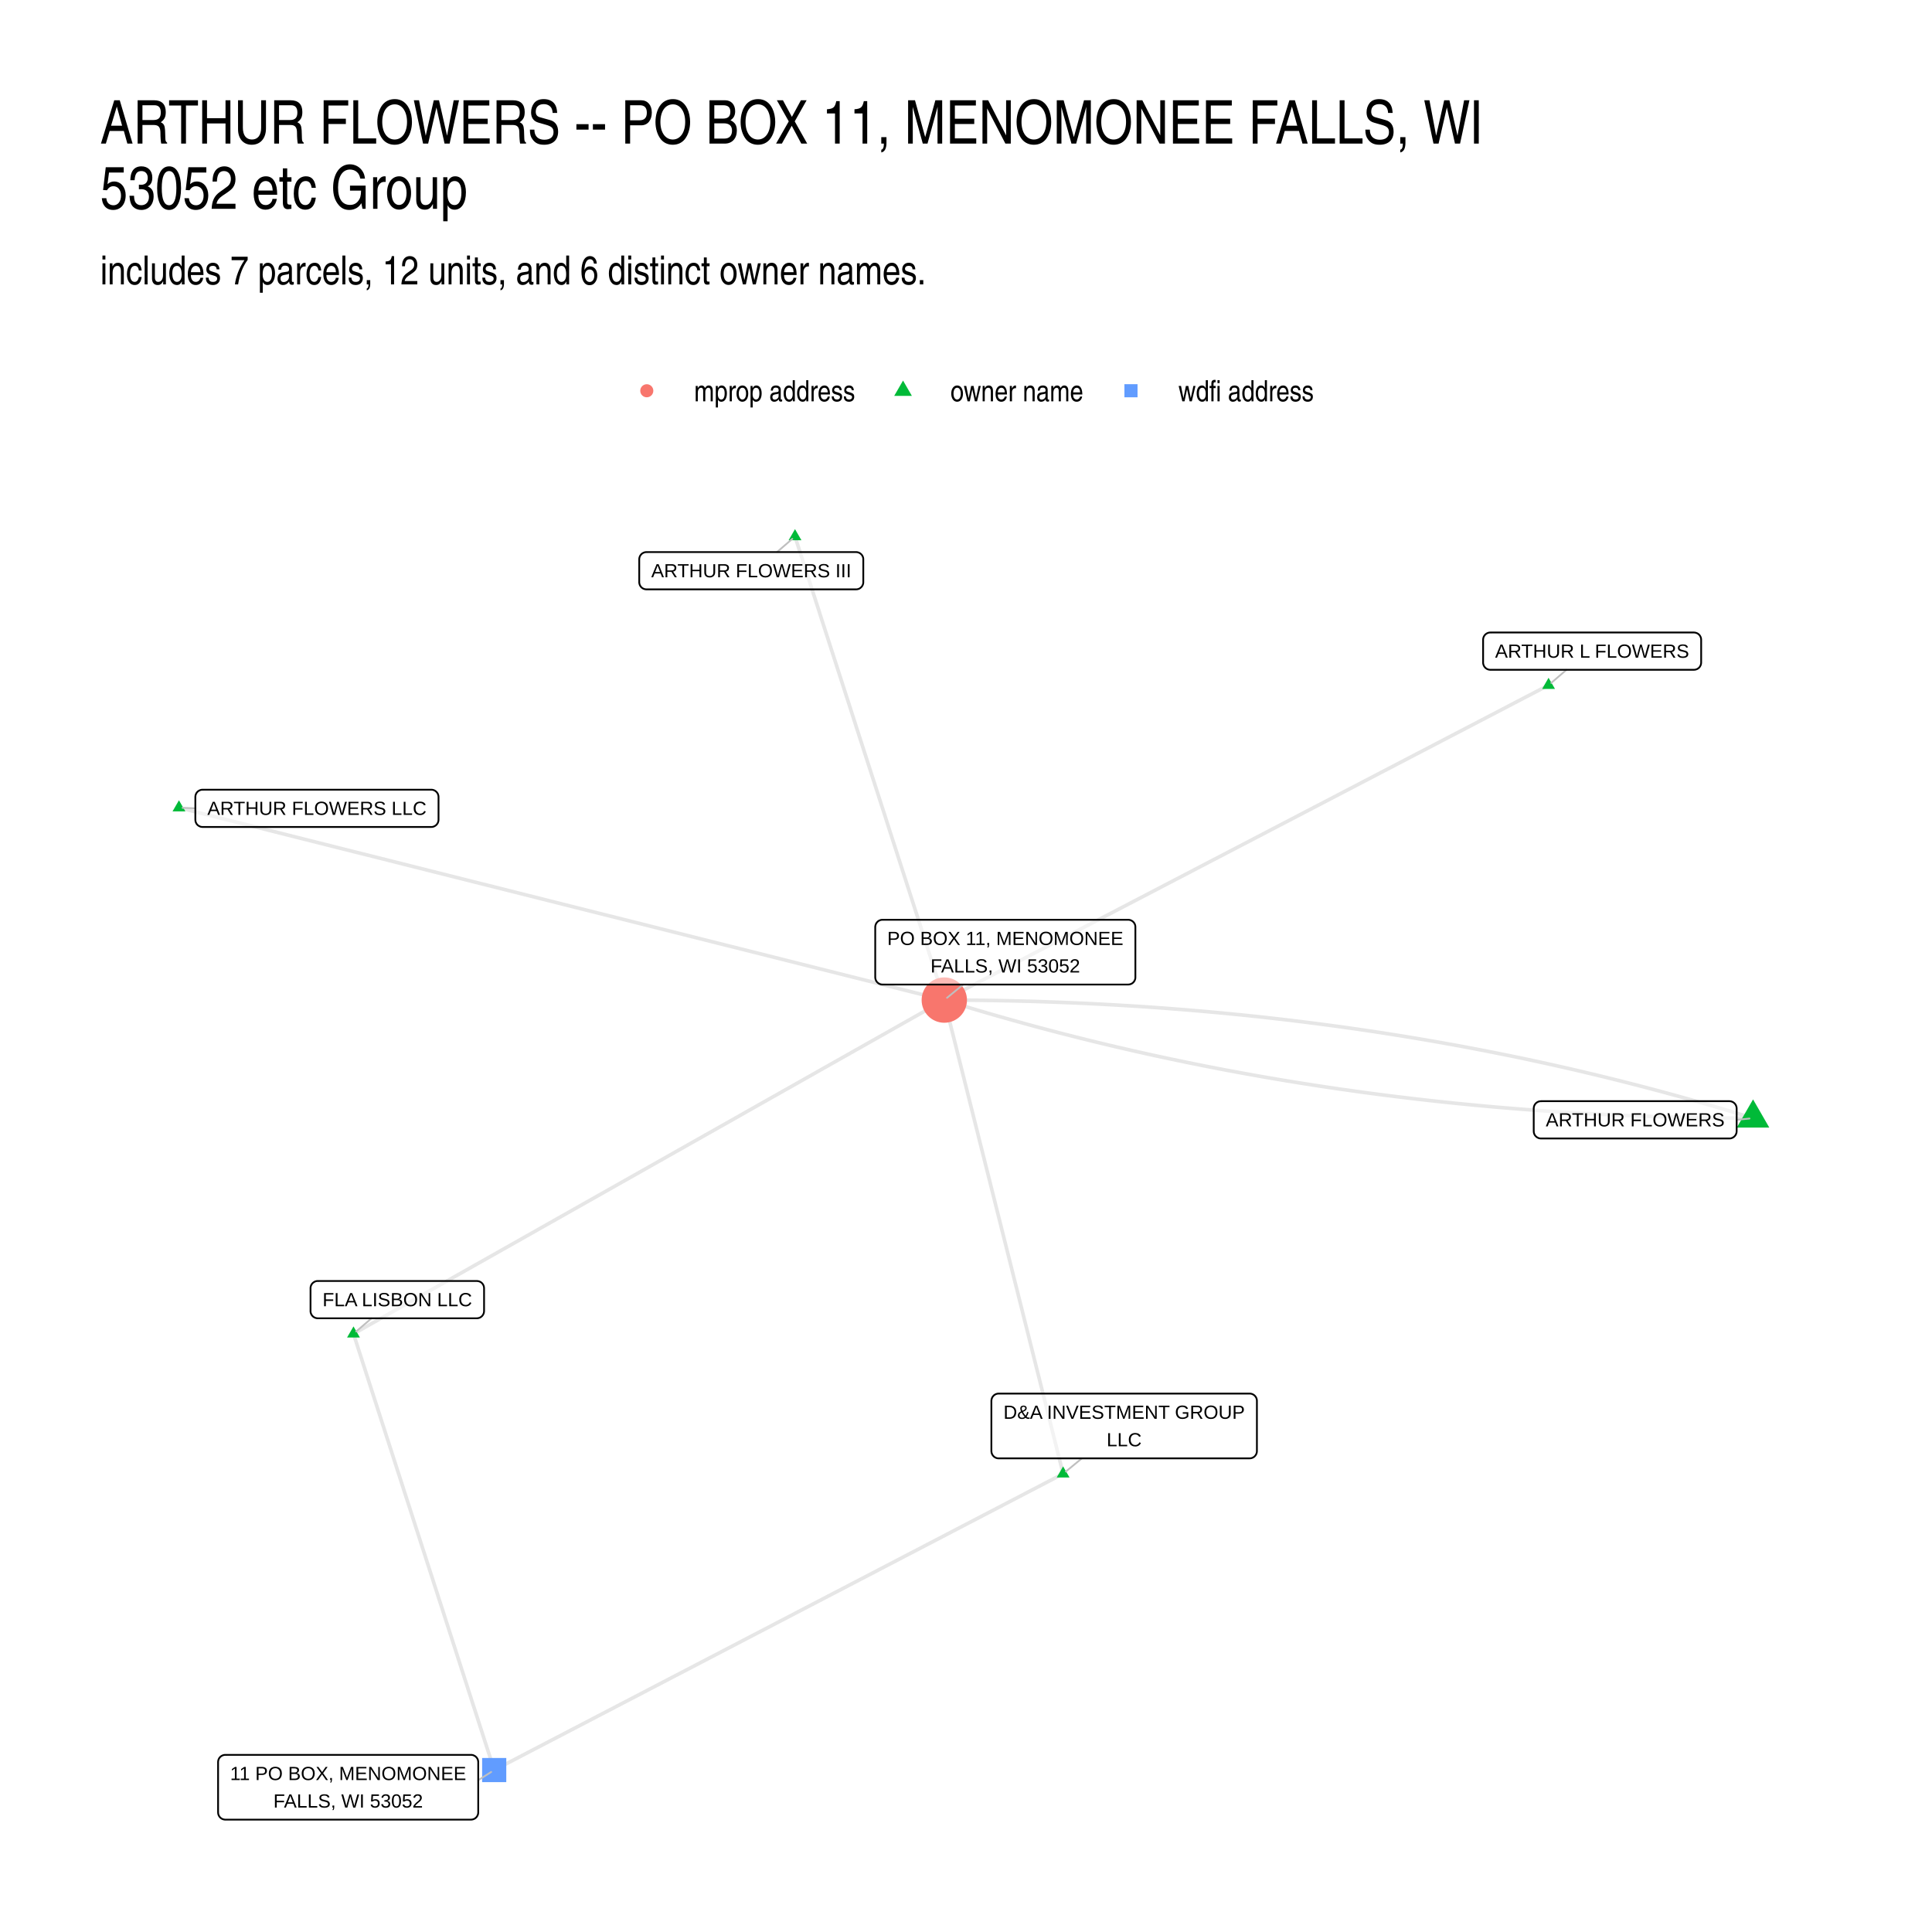
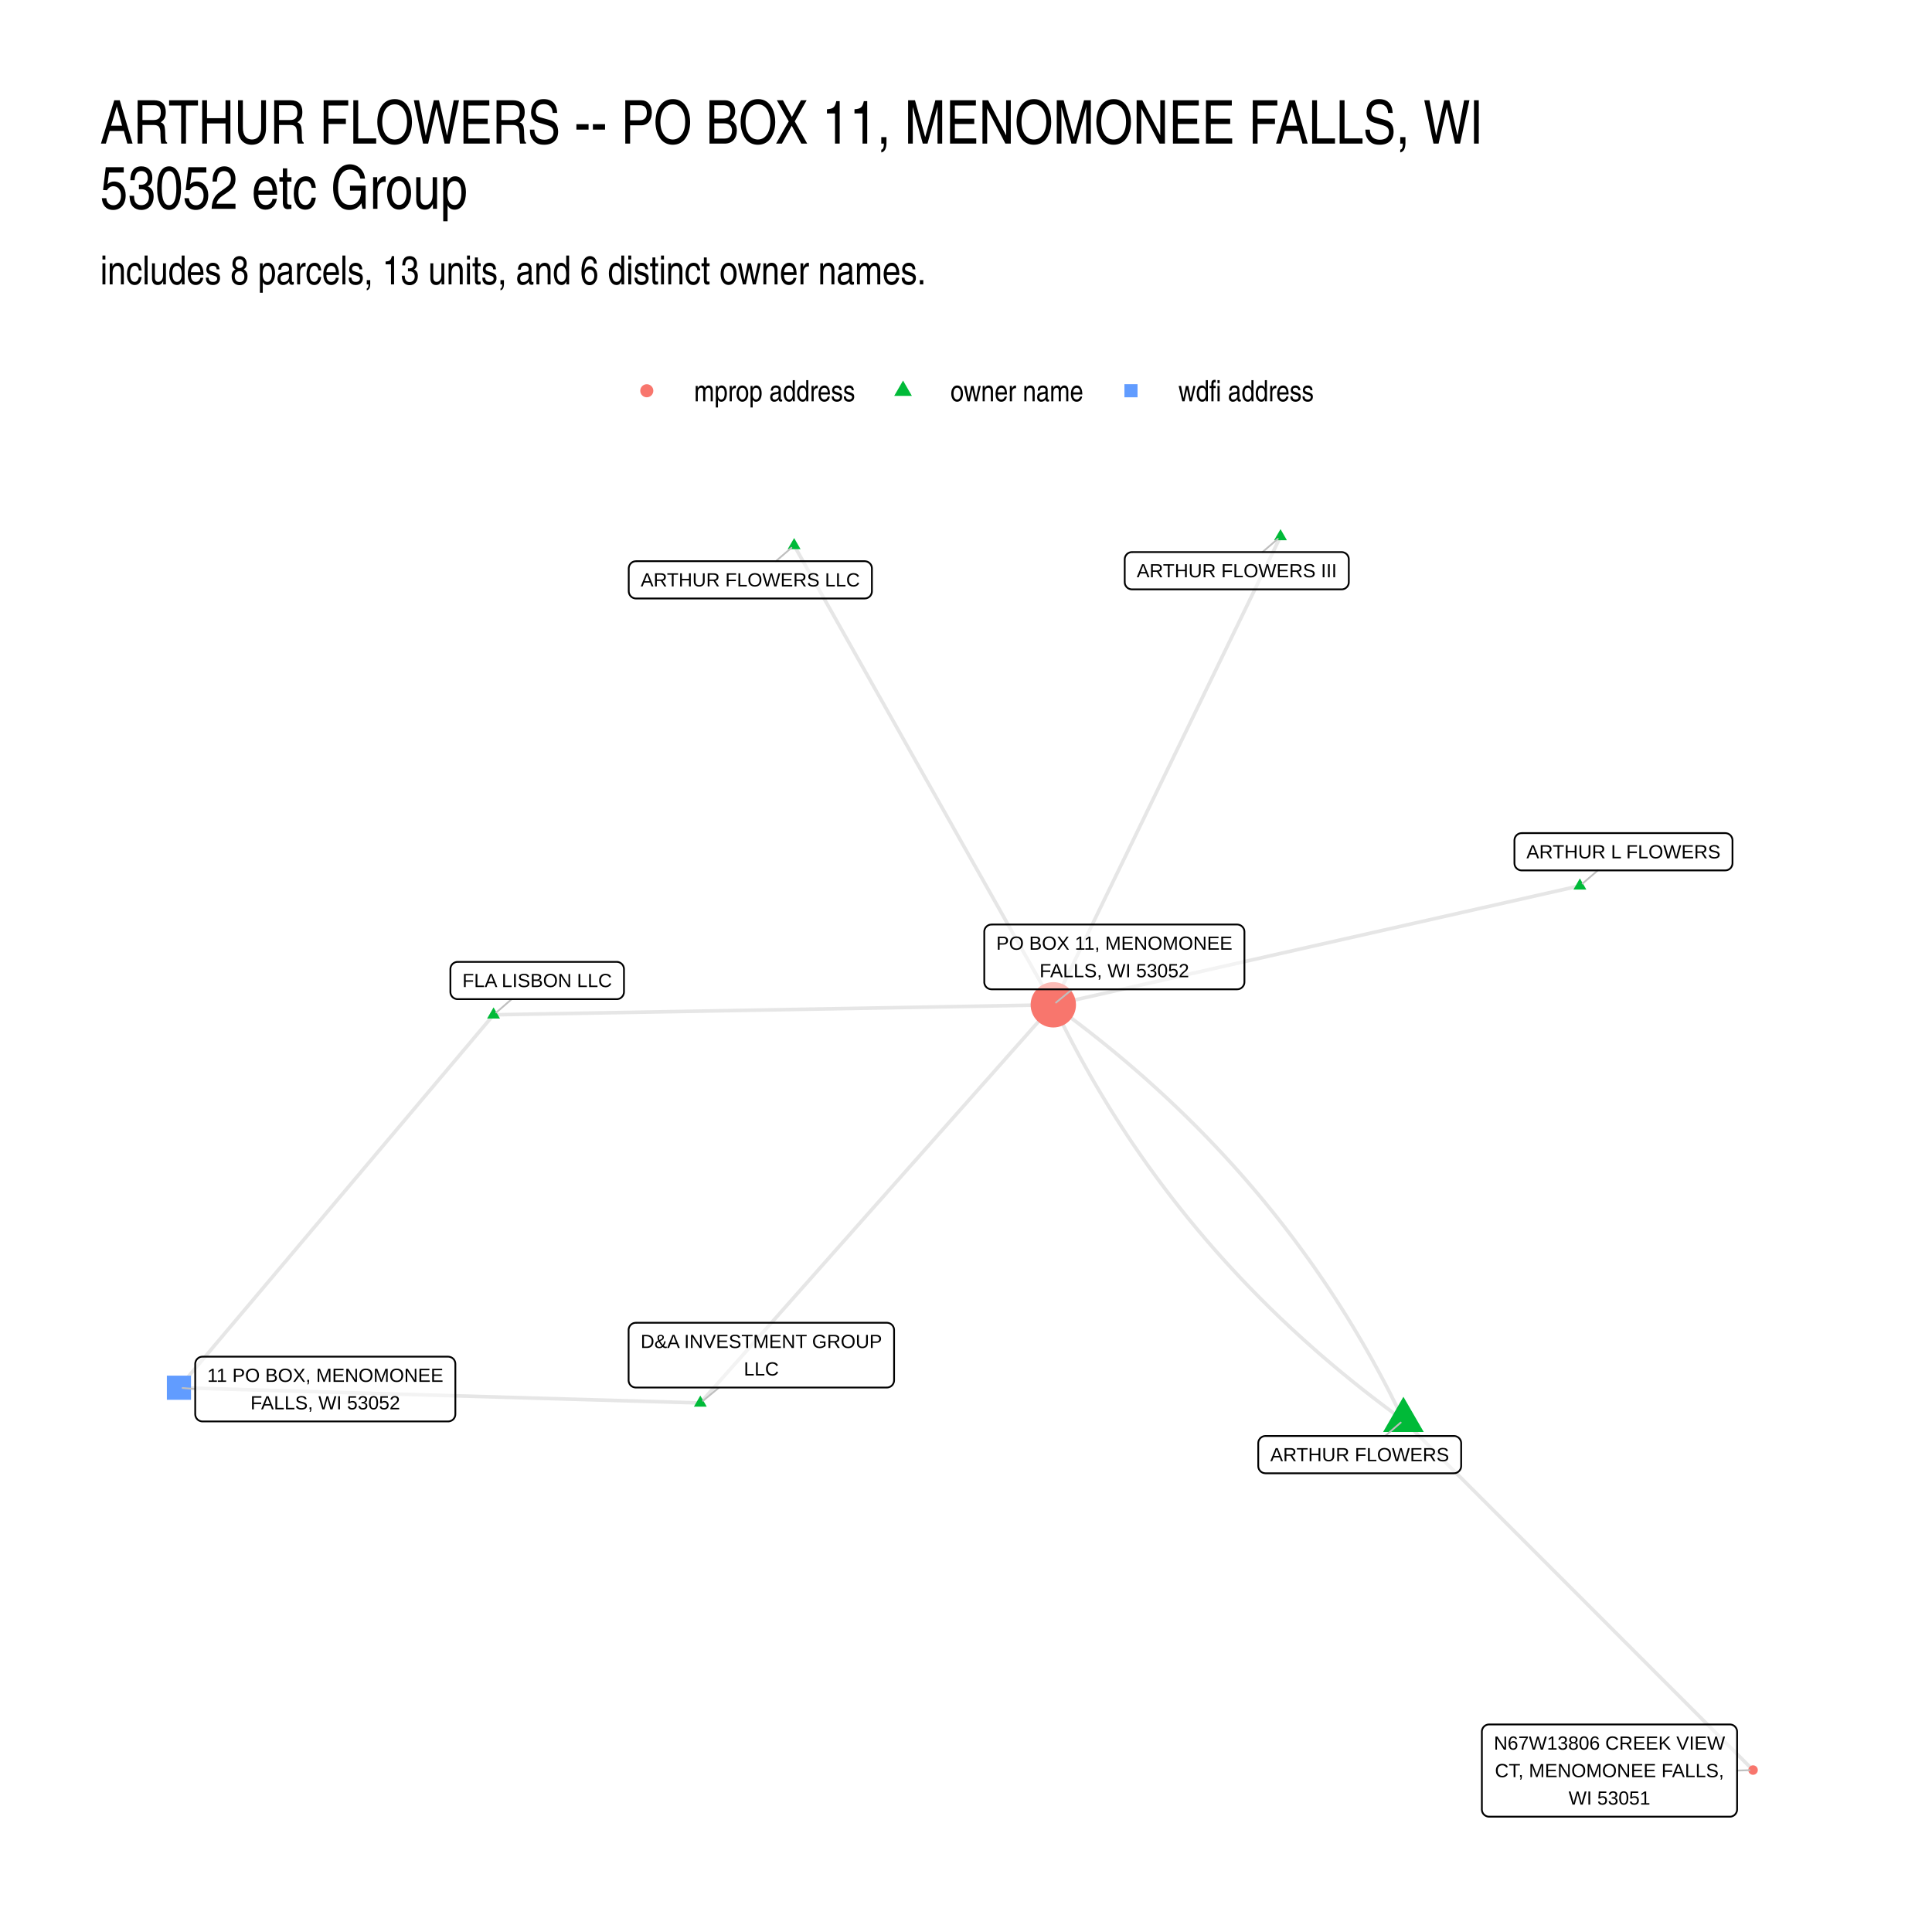
<svg xmlns="http://www.w3.org/2000/svg" width="768" height="768" viewBox="0 0 576 576">
  <g class="svglite">
    <defs>
      <style>.svglite line,.svglite polyline,.svglite polygon,.svglite path,.svglite circle{fill:none;stroke:#000000;stroke-linecap:round;stroke-linejoin:round;stroke-miterlimit:10.00}.svglite text{white-space:pre}.svglite g.glyphgroup path{fill:inherit;stroke:none}</style>
    </defs>
    <rect width="100%" height="100%" style="stroke-linecap:round;stroke-linejoin:round;stroke-miterlimit:10.00;stroke:none;fill:#FFFFFF" />
    <defs>
      <clipPath id="cpMC4wMHw1NzYuMDB8MC4wMHw1NzYuMDA=">
        <path d="M0 0h576v576H0z" />
      </clipPath>
    </defs>
    <g clip-path="url(#cpMC4wMHw1NzYuMDB8MC4wMHw1NzYuMDA=)">
      <path d="M0 0h576v576H0z" style="stroke-width:1.07;stroke:none;fill:#FFFFFF" />
    </g>
    <defs>
      <clipPath id="cpMjkuODl8NTQ2LjExfDE0MS41OHw1NDYuMTE=">
        <path d="M29.89 141.58h516.22v404.53H29.89z" />
      </clipPath>
    </defs>
    <g clip-path="url(#cpMjkuODl8NTQ2LjExfDE0MS41OHw1NDYuMTE=)">
-       <path d="m522.65 333.37-2.29-.7-2.28-.7-2.29-.69-2.3-.69-2.29-.68-2.3-.67-2.31-.66-2.3-.66-2.31-.64-2.31-.65-2.32-.63-2.32-.63-2.32-.62-2.32-.61-2.33-.61-2.33-.59-2.33-.6-2.34-.58-2.34-.58-2.34-.57-2.35-.56-2.35-.56-2.35-.55-2.35-.54-2.36-.53-2.36-.53-2.37-.52-2.36-.51-2.37-.51-2.38-.5-2.38-.49-2.38-.48-2.38-.48-2.38-.47-2.39-.46-2.4-.46-2.39-.45-2.4-.44-2.4-.43-2.41-.43-2.4-.42-2.41-.41-2.42-.41-2.42-.4-2.42-.39-2.42-.38-2.42-.38-2.43-.37-2.44-.36-2.43-.36-2.44-.35-2.44-.34-2.45-.33-2.45-.33-2.45-.32-2.45-.31-2.46-.31-2.46-.3-2.46-.29-2.47-.28-2.47-.28-2.47-.27-2.48-.26-2.47-.26-2.49-.24-2.48-.25-2.49-.23-2.49-.23-2.5-.22-2.49-.21-2.5-.21-2.51-.19-2.5-.2-2.51-.18-2.52-.18-2.51-.17-2.52-.16-2.52-.15-2.53-.15-2.53-.14-2.53-.14-2.53-.13-2.54-.12-2.54-.11-2.54-.1-2.55-.1-2.55-.09-2.55-.09-2.56-.08-2.56-.06-2.56-.07-2.57-.05-2.57-.05-2.57-.04-2.57-.04-2.58-.02-2.58-.02-2.59-.02h-2.58m180.15-93.88-1.82.95-1.82.95-1.82.95-1.82.94-1.82.95-1.82.95-1.82.95-1.82.95-1.81.95-1.82.94-1.82.95-1.82.95-1.82.95-1.82.95-1.82.94-1.82.95-1.82.95-1.82.95-1.82.95-1.82.95-1.82.94-1.82.95-1.82.95-1.82.95-1.82.95-1.82.95-1.82.94-1.82.95-1.82.95-1.82.95-1.82.95-1.82.95-1.82.94-1.82.95-1.82.95-1.82.95-1.82.95-1.82.94-1.82.95-1.82.95-1.82.95-1.82.95-1.82.95-1.82.94-1.82.95-1.82.95-1.82.95-1.82.95-1.81.95-1.82.94-1.82.95-1.82.95-1.82.95-1.82.95-1.82.94-1.82.95-1.82.95-1.82.95-1.82.95-1.82.95-1.82.94-1.82.95-1.82.95-1.82.95-1.82.95-1.82.95-1.82.94-1.82.95-1.82.95-1.82.95-1.82.95-1.82.95-1.82.94-1.82.95-1.82.95-1.82.95-1.82.95-1.82.94-1.82.95-1.82.95-1.82.95-1.82.95-1.82.95-1.82.94-1.82.95-1.82.95-1.82.95-1.82.95-1.81.95-1.82.94-1.82.95-1.82.95-1.82.95-1.82.95-1.82.94-1.82.95-1.82.95-1.82.95-1.82.95m241.12 35.21h-2.59l-2.58-.02-2.58-.02-2.58-.02-2.58-.04-2.57-.04-2.57-.05-2.56-.05-2.57-.07-2.55-.07-2.56-.07-2.55-.09-2.55-.09-2.55-.1-2.54-.1-2.54-.12-2.54-.11-2.54-.13-2.53-.14-2.53-.14-2.52-.15-2.52-.15-2.52-.16-2.52-.17-2.51-.18-2.51-.19-2.51-.19-2.5-.2-2.5-.2-2.5-.21-2.49-.22-2.5-.23-2.48-.23-2.49-.25-2.48-.24-2.48-.26-2.47-.26-2.48-.27-2.47-.28-2.46-.28-2.47-.3-2.46-.29-2.45-.31-2.46-.31-2.45-.32-2.45-.33-2.44-.33-2.44-.35-2.44-.34-2.44-.36-2.43-.36-2.43-.37-2.43-.38-2.42-.38-2.42-.4-2.42-.39-2.41-.41-2.41-.41-2.41-.42-2.4-.43-2.41-.43-2.39-.45-2.4-.44-2.39-.46-2.39-.46-2.39-.47-2.38-.48-2.38-.48-2.38-.5-2.37-.49-2.37-.51-2.37-.51-2.36-.52-2.36-.53-2.36-.53-2.36-.55-2.35-.54-2.35-.56-2.34-.56-2.35-.57-2.34-.58-2.33-.58-2.34-.6-2.33-.59-2.32-.61-2.33-.61-2.32-.62-2.32-.63-2.31-.64-2.31-.64-2.31-.65-2.31-.65-2.3-.66-2.3-.67-2.3-.68-2.29-.69-2.29-.69-2.29-.7-2.28-.7m-44.51-138.19.45 1.39.45 1.4.45 1.39.45 1.4.45 1.39.45 1.4.45 1.4.45 1.39.45 1.4.45 1.39.45 1.4.45 1.4.45 1.39.45 1.4.45 1.39.45 1.4.44 1.4.45 1.39.45 1.4.45 1.39.45 1.4.45 1.39.45 1.4.45 1.4.45 1.39.45 1.4.45 1.39.45 1.4.45 1.4.45 1.39.45 1.4.45 1.39.45 1.4.45 1.4.45 1.39.45 1.4.45 1.39.45 1.4.44 1.39.45 1.4.45 1.4.45 1.39.45 1.4.45 1.39.45 1.4.45 1.4.45 1.39.45 1.4.45 1.39.45 1.4.45 1.4.45 1.39.45 1.4.45 1.39.45 1.4.45 1.39.45 1.4.45 1.4.45 1.39.45 1.4.44 1.39.45 1.4.45 1.4.45 1.39.45 1.4.45 1.39.45 1.4.45 1.4.45 1.39.45 1.4.45 1.39.45 1.4.45 1.39.45 1.4.45 1.4.45 1.39.45 1.4.45 1.39.45 1.4.45 1.4.45 1.39.45 1.4.45 1.39.44 1.4.45 1.4.45 1.39.45 1.4.45 1.39.45 1.4.45 1.39.45 1.4.45 1.4.45 1.39.45 1.4.45 1.39.45 1.4.45 1.4.45 1.39.45 1.4M53.35 240.8l2.31.58 2.3.58 2.31.58 2.3.58 2.31.58 2.3.58 2.31.57 2.3.58 2.31.58 2.3.58 2.31.58 2.3.58 2.31.58 2.3.58 2.3.58 2.31.58 2.3.58 2.31.58 2.3.58 2.31.58 2.3.58 2.31.58 2.3.58 2.31.57 2.3.58 2.31.58 2.3.58 2.31.58 2.3.58 2.31.58 2.3.58 2.31.58 2.3.58 2.31.58 2.3.58 2.31.58 2.3.58 2.31.58 2.3.58 2.3.57 2.31.58 2.3.58 2.31.58 2.3.58 2.31.58 2.3.58 2.31.58 2.3.58 2.31.58 2.3.58 2.31.58 2.3.58 2.31.58 2.3.58 2.31.58 2.3.57 2.31.58 2.3.58 2.31.58 2.3.58 2.31.58 2.3.58 2.3.58 2.31.58 2.3.58 2.31.58 2.3.58 2.31.58 2.3.58 2.31.58 2.3.58 2.31.57 2.3.58 2.31.58 2.3.58 2.31.58 2.3.58 2.31.58 2.3.58 2.31.58 2.3.58 2.31.58 2.3.58 2.31.58 2.3.58 2.31.58 2.3.58 2.3.57 2.31.58 2.3.58 2.31.58 2.3.58 2.31.58 2.3.58 2.31.58 2.3.58 2.31.58 2.3.58 2.31.58m-176.14 99.5 1.78-1.01 1.78-1 1.78-1.01 1.77-1 1.78-1.01 1.78-1 1.78-1.01 1.78-1 1.78-1.01 1.78-1 1.78-1.01 1.78-1 1.78-1.01 1.78-1 1.78-1.01 1.78-1 1.77-1.01 1.78-1 1.78-1.01 1.78-1 1.78-1.01 1.78-1 1.78-1.01 1.78-1 1.78-1.01 1.78-1 1.78-1.01 1.78-1 1.77-1.01 1.78-1 1.78-1.01 1.78-1 1.78-1.01 1.78-1 1.78-1.01 1.78-1 1.78-1.01 1.78-1 1.78-1.01 1.78-1 1.77-1.01 1.78-1 1.78-1.01 1.78-1 1.78-1.01 1.78-1 1.78-1.01 1.78-1 1.78-1.01 1.78-1 1.78-1.01 1.78-1 1.78-1.01 1.77-1 1.78-1.01 1.78-1 1.78-1.01 1.78-1 1.78-1.01 1.78-1 1.78-1.01 1.78-1 1.78-1.01 1.78-1 1.78-1.01 1.77-1.01 1.78-1 1.78-1.01 1.78-1 1.78-1.01 1.78-1 1.78-1.01 1.78-1 1.78-1.01 1.78-1 1.78-1.01 1.78-1 1.77-1.01 1.78-1 1.78-1.01 1.78-1 1.78-1.01 1.78-1 1.78-1.01 1.78-1 1.78-1.01 1.78-1 1.78-1.01 1.78-1 1.78-1.01 1.77-1 1.78-1.01 1.78-1 1.78-1.01 1.78-1 1.78-1.01 1.78-1 1.78-1.01 1.78-1m-176.14 99.5.42 1.31.43 1.32.42 1.31.42 1.31.43 1.32.42 1.31.42 1.32.43 1.31.42 1.31.43 1.32.42 1.31.42 1.31.43 1.32.42 1.31.42 1.32.43 1.31.42 1.31.43 1.32.42 1.31.42 1.31.43 1.32.42 1.31.42 1.32.43 1.31.42 1.31.43 1.32.42 1.31.42 1.31.43 1.32.42 1.31.42 1.32.43 1.31.42 1.31.43 1.32.42 1.31.42 1.32.43 1.31.42 1.31.43 1.32.42 1.31.42 1.31.43 1.32.42 1.31.42 1.32.43 1.31.42 1.31.43 1.32.42 1.31.42 1.31.43 1.32.42 1.31.42 1.32.43 1.31.42 1.31.43 1.32.42 1.31.42 1.31.43 1.32.42 1.31.42 1.32.43 1.31.42 1.31.43 1.32.42 1.31.42 1.32.43 1.31.42 1.31.42 1.32.43 1.31.42 1.31.43 1.32.42 1.31.42 1.32.43 1.31.42 1.31.42 1.32.43 1.31.42 1.31.43 1.32.42 1.31.42 1.32.43 1.31.42 1.31.42 1.32.43 1.31.42 1.31.43 1.32.42 1.31.42 1.32.43 1.31.42 1.31.42 1.32.43 1.31.42 1.32.43 1.31.42 1.31.42 1.32.43 1.31.42 1.31" style="stroke-width:1.07;stroke:#000000;stroke-opacity:0.10;stroke-linecap:butt" />
-       <path d="m316.95 439.39-.36-1.43-.35-1.42-.36-1.43-.36-1.42-.36-1.43-.35-1.43-.36-1.42-.36-1.43-.36-1.43-.36-1.42-.35-1.43-.36-1.43-.36-1.42-.36-1.43-.35-1.43-.36-1.42-.36-1.43-.36-1.43-.36-1.42-.35-1.43-.36-1.43-.36-1.42-.36-1.43-.36-1.43-.35-1.42-.36-1.43-.36-1.43-.36-1.42-.35-1.43-.36-1.43-.36-1.42-.36-1.43-.36-1.43-.35-1.42-.36-1.43-.36-1.43-.36-1.42-.35-1.43-.36-1.43-.36-1.42-.36-1.43-.36-1.43-.35-1.42-.36-1.43-.36-1.43-.36-1.42-.36-1.43-.35-1.43-.36-1.42-.36-1.43-.36-1.43-.35-1.42-.36-1.43-.36-1.42-.36-1.43-.36-1.43-.35-1.42-.36-1.43-.36-1.43-.36-1.42-.35-1.43-.36-1.43-.36-1.42-.36-1.43-.36-1.43-.35-1.42-.36-1.43-.36-1.43-.36-1.42-.36-1.43-.35-1.43-.36-1.42-.36-1.43-.36-1.43-.35-1.42-.36-1.43-.36-1.43-.36-1.42-.36-1.43-.35-1.43-.36-1.42-.36-1.43-.36-1.43-.35-1.42-.36-1.43-.36-1.43-.36-1.42-.36-1.43-.35-1.43-.36-1.42-.36-1.43-.36-1.43-.36-1.42-.35-1.43-.36-1.43-.36-1.42-.36-1.43-.35-1.43-.36-1.42m35.42 141.23-1.71.89-1.71.9-1.72.89-1.71.89-1.71.89-1.72.89-1.71.9-1.71.89-1.72.89-1.71.89-1.71.9-1.72.89-1.71.89-1.71.89-1.72.9-1.71.89-1.71.89-1.72.89-1.71.89-1.71.9-1.72.89-1.71.89-1.71.89-1.72.9-1.71.89-1.71.89-1.72.89-1.71.89-1.71.9-1.71.89-1.72.89-1.71.89-1.71.9-1.72.89-1.71.89-1.71.89-1.72.89-1.71.9-1.71.89-1.72.89-1.71.89-1.71.9-1.72.89-1.71.89-1.71.89-1.72.89-1.71.9-1.71.89-1.72.89-1.71.89-1.71.9-1.72.89-1.71.89-1.71.89-1.72.9-1.71.89-1.71.89-1.72.89-1.71.89-1.71.9-1.72.89-1.71.89-1.71.89-1.72.9-1.71.89-1.71.89-1.71.89-1.72.89-1.71.9-1.71.89-1.72.89-1.71.89-1.71.9-1.72.89-1.71.89-1.71.89-1.72.89-1.71.9-1.71.89-1.72.89-1.71.89-1.71.9-1.72.89-1.71.89-1.71.89-1.72.89-1.71.9-1.71.89-1.72.89-1.71.89-1.71.9-1.72.89-1.71.89-1.71.89-1.72.9-1.71.89-1.71.89-1.72.89-1.71.89" style="stroke-width:1.07;stroke:#000000;stroke-opacity:0.10;stroke-linecap:butt" />
-       <path d="m522.65 327.77 4.84 8.4h-9.69zm-60.97-125.7 1.92 3.32h-3.83zm-224.66-44.32 1.92 3.32h-3.83zM53.35 238.59l1.92 3.31h-3.83zm52.04 156.86 1.91 3.31h-3.83zm211.56 41.73 1.92 3.32h-3.83z" style="stroke-width:0.71;stroke:none;fill:#00BA38" />
-       <circle cx="281.53" cy="298.16" r="6.76" style="stroke-width:0.71;stroke:none;fill:#F8766D" />
-       <path d="M143.74 531.32h7.2v-7.2h-7.2z" style="stroke-width:0.71;stroke:none;fill:#619CFF" />
-       <path d="m517.76 333.86 3.83-.38m-54.56-133.79-4.54 3.9M231.64 164.6l4.57-3.94M58.24 240.99l-3.82-.15m56.35 152.19-4.57 3.93m216.34 37.83-4.76 3.92m-30.63-145.18-4.8 3.95M142.58 530.74l3.86-2.45" style="stroke-width:0.53;stroke:#BFBFBF" />
-       <path d="M459.42 339.42h56.18-.09l.35-.01.34-.07.32-.13.3-.17.27-.22.23-.26.19-.29.13-.32.09-.34.03-.35h0v-6.8h0l-.03-.34-.09-.34-.13-.32-.19-.29-.23-.26-.27-.22-.3-.18-.32-.12-.34-.07-.26-.02h-56.18l.26.02-.35-.01-.34.04-.34.09-.31.15-.29.2-.25.24-.21.28-.16.31-.11.33-.05.34-.01.17v6.8l.01-.17v.35l.05.34.11.33.16.31.21.27.25.24.29.2.31.15.34.1.34.04z" style="stroke-width:0.53;fill:#FFFFFF;fill-opacity:0.50" />
-       <text x="487.51" y="335.82" lengthAdjust="spacingAndGlyphs" style="font-size:5.69px;font-family:&quot;Liberation Sans&quot;" text-anchor="middle" textLength="53.3">ARTHUR FLOWERS</text>
-       <path d="M444.33 199.69h60.69-.09l.35-.02.34-.07.33-.12.3-.17.27-.22.23-.26.18-.3.14-.32.08-.34.03-.34h0v-6.8h0l-.03-.35-.08-.33-.14-.32-.18-.3-.23-.26-.27-.22-.3-.17-.33-.12-.34-.07-.26-.02h-60.69l.26.02-.35-.02-.34.04-.34.1-.31.15-.29.2-.25.24-.21.28-.16.3-.11.33-.06.35v6.97-.18.35l.06.34.11.33.16.31.21.28.25.24.29.2.31.15.34.09.34.05z" style="stroke-width:0.53;fill:#FFFFFF;fill-opacity:0.50" />
-       <text x="474.67" y="196.09" lengthAdjust="spacingAndGlyphs" style="font-size:5.69px;font-family:&quot;Liberation Sans&quot;" text-anchor="middle" textLength="57.81">ARTHUR L FLOWERS</text>
-       <path d="M192.74 175.71h62.48-.08l.34-.01.35-.07.32-.12.3-.18.27-.22.23-.26.19-.29.13-.32.09-.34.02-.35h0v-6.79h0l-.02-.35-.09-.34-.13-.32-.19-.29-.23-.26-.27-.22-.3-.17-.32-.13-.35-.07-.26-.01h-62.48l.26.01-.35-.01-.35.04-.33.1-.31.15-.29.19-.25.25-.21.27-.16.31-.11.33-.06.34v6.97-.17.35l.06.34.11.33.16.31.21.28.25.24.29.2.31.14.33.1.35.04z" style="stroke-width:0.53;fill:#FFFFFF;fill-opacity:0.50" />
-       <text x="223.98" y="172.11" lengthAdjust="spacingAndGlyphs" style="font-size:5.69px;font-family:&quot;Liberation Sans&quot;" text-anchor="middle" textLength="59.61">ARTHUR FLOWERS III</text>
-       <path d="M60.4 246.55h68.18-.09l.35-.01.34-.07.32-.13.3-.17.27-.22.23-.26.19-.29.13-.32.09-.34.03-.35h0v-6.79h0l-.03-.35-.09-.34-.13-.32-.19-.29-.23-.26-.27-.22-.3-.18-.32-.12-.34-.07-.26-.01H60.4l.26.01-.35-.01-.34.04-.34.1-.31.15-.29.19-.25.24-.21.28-.16.31-.11.33-.05.34-.01.18v6.79l.01-.17v.35l.05.34.11.33.16.31.21.28.25.24.29.19.31.15.34.1.34.04z" style="stroke-width:0.53;fill:#FFFFFF;fill-opacity:0.50" />
-       <text x="94.49" y="242.95" lengthAdjust="spacingAndGlyphs" style="font-size:5.69px;font-family:&quot;Liberation Sans&quot;" text-anchor="middle" textLength="65.3">ARTHUR FLOWERS LLC</text>
-       <path d="M94.74 393.03h47.42-.08l.34-.02.34-.07.33-.12.3-.18.27-.22.23-.26.18-.29.14-.32.08-.34.03-.34h0v-6.8h0l-.03-.35-.08-.33-.14-.32-.18-.3-.23-.26-.27-.22-.3-.17-.33-.12-.34-.07-.26-.02H94.74l.26.02-.35-.02-.35.04-.33.1-.31.15-.29.2-.25.24-.21.28-.16.3-.11.33-.06.35v6.97-.18.35l.06.34.11.33.16.31.21.28.25.24.29.2.31.15.33.09.35.05z" style="stroke-width:0.53;fill:#FFFFFF;fill-opacity:0.50" />
-       <text x="118.45" y="389.43" lengthAdjust="spacingAndGlyphs" style="font-size:5.69px;font-family:&quot;Liberation Sans&quot;" text-anchor="middle" textLength="44.55">FLA LISBON LLC</text>
-       <path d="M297.73 434.79h74.84-.09l.35-.02.34-.07.32-.12.3-.17.27-.22.23-.26.19-.3.14-.32.08-.33.03-.35h0v-14.99h0l-.03-.35-.08-.34-.14-.32-.19-.29-.23-.26-.27-.22-.3-.17-.32-.13-.34-.07-.26-.01h-74.84l.26.01-.34-.01-.35.04-.33.1-.32.15-.28.19-.25.25-.21.27-.16.31-.11.33-.06.34-.01.18v14.99l.01-.17v.34l.06.35.11.33.16.3.21.28.25.24.28.2.32.15.33.1.35.04z" style="stroke-width:0.53;fill:#FFFFFF;fill-opacity:0.50" />
-       <text x="335.15" y="422.99" lengthAdjust="spacingAndGlyphs" style="font-size:5.69px;font-family:&quot;Liberation Sans&quot;" text-anchor="middle" textLength="71.95">D&amp;A INVESTMENT GROUP</text>
-       <text x="335.15" y="431.19" lengthAdjust="spacingAndGlyphs" style="font-size:5.69px;font-family:&quot;Liberation Sans&quot;" text-anchor="middle" textLength="10.42">LLC</text>
-       <path d="M263.1 293.53h73.24-.08l.34-.02.35-.07.32-.12.3-.17.27-.22.23-.26.19-.3.13-.32.09-.33.02-.35h0v-14.99h0l-.02-.35-.09-.34-.13-.32-.19-.29-.23-.26-.27-.22-.3-.17-.32-.13-.35-.07-.26-.01H263.1l.27.01-.35-.01-.35.04-.33.1-.32.15-.28.19-.25.25-.21.27-.16.31-.11.33-.06.34-.01.18v14.99l.01-.18v.35l.06.35.11.33.16.3.21.28.25.24.28.2.32.15.33.1.35.04z" style="stroke-width:0.53;fill:#FFFFFF;fill-opacity:0.50" />
-       <text x="299.72" y="281.73" lengthAdjust="spacingAndGlyphs" style="font-size:5.69px;font-family:&quot;Liberation Sans&quot;" text-anchor="middle" textLength="70.36">PO BOX 11, MENOMONEE</text>
-       <text x="299.72" y="289.93" lengthAdjust="spacingAndGlyphs" style="font-size:5.69px;font-family:&quot;Liberation Sans&quot;" text-anchor="middle" textLength="44.53">FALLS, WI 53052</text>
-       <path d="M67.18 542.5h73.24-.09l.35-.02.34-.07.32-.12.31-.17.26-.22.24-.26.18-.3.14-.32.08-.34.03-.34h0v-14.99h0l-.03-.35-.08-.34-.14-.32-.18-.29-.24-.26-.26-.22-.31-.17-.32-.13-.34-.07-.26-.01H67.18l.26.01-.35-.01-.34.04-.34.1-.31.15-.29.19-.25.24-.21.28-.16.31-.11.33-.05.34-.01.18v14.99l.01-.18v.35l.05.34.11.33.16.31.21.28.25.24.29.2.31.15.34.09.34.05z" style="stroke-width:0.53;fill:#FFFFFF;fill-opacity:0.50" />
-       <text x="103.8" y="530.7" lengthAdjust="spacingAndGlyphs" style="font-size:5.69px;font-family:&quot;Liberation Sans&quot;" text-anchor="middle" textLength="70.36">11 PO BOX, MENOMONEE</text>
-       <text x="103.8" y="538.9" lengthAdjust="spacingAndGlyphs" style="font-size:5.69px;font-family:&quot;Liberation Sans&quot;" text-anchor="middle" textLength="44.53">FALLS, WI 53052</text>
+       <path d="m418.41 423.43-.72-1.49-.72-1.49-.73-1.48-.74-1.47-.74-1.47-.75-1.47-.76-1.46-.76-1.45-.78-1.46-.77-1.44-.79-1.44-.79-1.44-.8-1.43-.81-1.43-.81-1.42-.82-1.42-.83-1.41-.83-1.4-.84-1.41-.85-1.39-.85-1.4-.86-1.38-.87-1.39-.88-1.38-.88-1.37-.89-1.37-.89-1.36-.9-1.36-.91-1.35-.92-1.35-.92-1.34-.93-1.34-.94-1.34-.94-1.33-.96-1.32-.95-1.32-.97-1.31-.97-1.31-.98-1.31-.98-1.3-1-1.29-.99-1.29-1.01-1.29-1.01-1.28-1.02-1.27-1.03-1.27-1.03-1.27-1.04-1.26-1.05-1.26-1.06-1.25-1.06-1.24-1.07-1.25-1.07-1.23-1.08-1.23-1.09-1.23-1.1-1.22-1.1-1.22-1.11-1.21-1.12-1.21-1.12-1.2-1.13-1.2-1.14-1.19-1.14-1.19-1.15-1.18-1.16-1.18-1.16-1.17-1.18-1.17-1.17-1.16-1.19-1.16-1.19-1.15-1.2-1.15-1.21-1.15-1.21-1.14-1.22-1.13-1.23-1.13-1.23-1.12-1.24-1.12-1.25-1.12-1.25-1.11-1.26-1.1-1.27-1.1-1.28-1.1-1.28-1.09-1.29-1.08-1.29-1.08-1.31-1.08-1.31-1.07-1.31-1.06-1.33-1.07-1.33-1.05-1.33-1.05-1.35-1.05-1.35-1.04-1.36-1.04-1.36-1.03-1.37-1.02-1.38-1.03-1.39-1.01-1.39-1.02m156.99-35.48-1.58.36-1.59.36-1.58.36-1.59.36-1.58.36-1.59.35-1.59.36-1.58.36-1.59.36-1.58.36-1.59.36-1.58.35-1.59.36-1.59.36-1.58.36-1.59.36-1.58.36-1.59.35-1.59.36-1.58.36-1.59.36-1.58.36-1.59.36-1.58.36-1.59.35-1.59.36-1.58.36-1.59.36-1.58.36-1.59.36-1.59.35-1.58.36-1.59.36-1.58.36-1.59.36-1.58.36-1.59.35-1.59.36-1.58.36-1.59.36-1.58.36-1.59.36-1.58.35-1.59.36-1.59.36-1.58.36-1.59.36-1.58.36-1.59.35-1.59.36-1.58.36-1.59.36-1.58.36-1.59.36-1.58.36-1.59.35-1.59.36-1.58.36-1.59.36-1.58.36-1.59.36-1.58.35-1.59.36-1.59.36-1.58.36-1.59.36-1.58.36-1.59.35-1.59.36-1.58.36-1.59.36-1.58.36-1.59.36-1.58.35-1.59.36-1.59.36-1.58.36-1.59.36-1.58.36-1.59.36-1.59.35-1.58.36-1.59.36-1.58.36-1.59.36-1.58.36-1.59.35-1.59.36-1.58.36-1.59.36-1.58.36-1.59.36-1.58.35-1.59.36-1.59.36-1.58.36-1.59.36-1.58.36-1.59.35m104.38 123.86-1.39-1.01-1.39-1.02-1.38-1.02-1.37-1.03-1.36-1.03-1.36-1.04-1.35-1.04-1.35-1.04-1.33-1.05-1.33-1.06-1.33-1.06-1.31-1.07-1.31-1.07-1.31-1.07-1.29-1.08-1.29-1.09-1.28-1.09-1.28-1.09-1.27-1.1-1.26-1.11-1.25-1.11-1.25-1.11-1.24-1.12-1.23-1.13-1.23-1.13-1.22-1.13-1.21-1.14-1.21-1.14-1.2-1.15-1.19-1.15-1.19-1.16-1.17-1.17-1.18-1.16-1.16-1.18-1.16-1.18-1.15-1.18-1.14-1.19-1.14-1.19-1.13-1.2-1.12-1.2-1.12-1.21-1.11-1.21-1.1-1.21-1.1-1.23-1.09-1.22-1.08-1.23-1.07-1.24-1.07-1.24-1.06-1.25-1.06-1.25-1.05-1.26-1.04-1.26-1.03-1.26-1.03-1.27-1.02-1.28-1.01-1.28-1.01-1.28-.99-1.29-1-1.3-.98-1.3-.98-1.3-.97-1.31-.97-1.32-.95-1.32-.96-1.32-.94-1.33-.94-1.33-.93-1.34-.92-1.35-.92-1.34-.91-1.36-.9-1.36-.89-1.36-.89-1.37-.88-1.37-.88-1.38-.87-1.38-.86-1.39-.85-1.39-.85-1.4-.84-1.4-.83-1.41-.83-1.41-.82-1.42-.81-1.42-.81-1.43-.8-1.43-.79-1.43-.79-1.44-.77-1.45-.78-1.45-.76-1.46-.76-1.46-.75-1.46-.74-1.47-.74-1.48-.73-1.48-.72-1.49-.72-1.49" style="stroke-width:1.07;stroke:#000000;stroke-opacity:0.10;stroke-linecap:butt" />
+       <path d="m381.77 159.97-.69 1.41-.68 1.41-.68 1.41-.69 1.41-.68 1.41-.69 1.41-.68 1.41-.69 1.41-.68 1.41-.68 1.41-.69 1.41-.68 1.41-.69 1.41-.68 1.41-.68 1.41-.69 1.41-.68 1.41-.69 1.41-.68 1.41-.69 1.41-.68 1.41-.68 1.41-.69 1.41-.68 1.41-.69 1.41-.68 1.41-.69 1.41-.68 1.41-.68 1.41-.69 1.41-.68 1.41-.69 1.41-.68 1.41-.68 1.41-.69 1.41-.68 1.41-.69 1.41-.68 1.41-.69 1.41-.68 1.41-.68 1.41-.69 1.41-.68 1.41-.69 1.41-.68 1.41-.69 1.41-.68 1.41-.68 1.41-.69 1.41-.68 1.41-.69 1.42-.68 1.41-.69 1.41-.68 1.41-.68 1.41-.69 1.41-.68 1.41-.69 1.41-.68 1.41-.68 1.41-.69 1.41-.68 1.41-.69 1.41-.68 1.41-.69 1.41-.68 1.41-.68 1.41-.69 1.41-.68 1.41-.69 1.41-.68 1.41-.69 1.41-.68 1.41-.68 1.41-.69 1.41-.68 1.41-.69 1.41-.68 1.41-.69 1.41-.68 1.41-.68 1.41-.69 1.41-.68 1.41-.69 1.41-.68 1.41-.68 1.41-.69 1.41-.68 1.41-.69 1.41-.68 1.41-.69 1.41-.68 1.41-.68 1.41-.69 1.41-.68 1.41-.69 1.41-.68 1.41-.69 1.41-.68 1.41m104.38 123.86 1.05 1.05 1.06 1.06 1.05 1.05 1.05 1.05 1.05 1.06 1.06 1.05 1.05 1.05 1.05 1.06 1.06 1.05 1.05 1.05 1.05 1.06 1.05 1.05 1.06 1.05 1.05 1.06 1.05 1.05 1.06 1.06 1.05 1.05 1.05 1.05 1.05 1.06 1.06 1.05 1.05 1.05 1.05 1.06 1.06 1.05 1.05 1.05 1.05 1.06 1.05 1.05 1.06 1.05 1.05 1.06 1.05 1.05 1.06 1.05 1.05 1.06 1.05 1.05 1.06 1.05 1.05 1.06 1.05 1.05 1.05 1.05 1.06 1.06 1.05 1.05 1.05 1.06 1.06 1.05 1.05 1.05 1.05 1.06 1.05 1.05 1.06 1.05 1.05 1.06 1.05 1.05 1.06 1.05 1.05 1.06 1.05 1.05 1.05 1.05 1.06 1.06 1.05 1.05 1.05 1.05 1.06 1.06 1.05 1.05 1.05 1.05 1.06 1.06 1.05 1.05 1.05 1.05 1.05 1.06 1.06 1.05 1.05 1.06 1.05 1.05 1.06 1.05 1.05 1.06 1.05 1.05 1.05 1.05 1.06 1.06 1.05 1.05 1.05 1.05 1.06 1.06 1.05 1.05 1.05 1.05 1.05 1.06 1.06 1.05 1.05 1.05 1.05 1.06 1.06 1.05 1.05 1.05 1.05 1.06 1.05 1.05 1.06 1.05 1.05 1.06 1.05 1.05 1.06 1.06 1.05 1.05 1.05 1.05 1.06 1.06 1.05 1.05 1.05 1.05 1.05 1.06 1.06 1.05 1.05 1.05 1.05 1.06 1.06 1.05 1.05 1.05 1.05 1.06 1.05 1.05 1.06 1.05m-285.89-365.1.78 1.38.78 1.39.78 1.38.78 1.38.78 1.39.78 1.38.78 1.38.78 1.39.78 1.38.78 1.38.78 1.39.78 1.38.78 1.38.79 1.39.78 1.38.78 1.38.78 1.39.78 1.38.78 1.38.78 1.39.78 1.38.78 1.38.78 1.39.78 1.38.78 1.38.78 1.39.78 1.38.78 1.38.78 1.39.78 1.38.78 1.38.78 1.39.79 1.38.78 1.38.78 1.39.78 1.38.78 1.38.78 1.39.78 1.38.78 1.38.78 1.39.78 1.38.78 1.38.78 1.39.78 1.38.78 1.38.78 1.39.78 1.38.78 1.38.78 1.39.78 1.38.79 1.39.78 1.38.78 1.38.78 1.39.78 1.38.78 1.38.78 1.39.78 1.38.78 1.38.78 1.39.78 1.38.78 1.38.78 1.39.78 1.38.78 1.38.78 1.39.78 1.38.78 1.38.79 1.39.78 1.38.78 1.38.78 1.39.78 1.38.78 1.38.78 1.39.78 1.38.78 1.38.78 1.39.78 1.38.78 1.38.78 1.39.78 1.38.78 1.38.78 1.39.78 1.38.78 1.38.78 1.39.79 1.38.78 1.38.78 1.39.78 1.38.78 1.38.78 1.39.78 1.38.78 1.38.78 1.39.78 1.38.78 1.38m-166.88 2.98 1.68-.03 1.69-.03 1.68-.03 1.69-.03 1.69-.03 1.68-.03 1.69-.03 1.68-.03 1.69-.03 1.68-.03 1.69-.03 1.69-.03 1.68-.03 1.69-.03 1.68-.03 1.69-.03 1.68-.03 1.69-.03 1.69-.03 1.68-.03 1.69-.03 1.68-.03 1.69-.03 1.68-.03 1.69-.03 1.69-.03 1.68-.03 1.69-.03 1.68-.03 1.69-.03 1.68-.03 1.69-.03 1.69-.03 1.68-.03 1.69-.03 1.68-.03 1.69-.03 1.68-.03 1.69-.03 1.69-.03 1.68-.03 1.69-.03 1.68-.03 1.69-.03 1.68-.03 1.69-.03 1.68-.03 1.69-.03 1.69-.03 1.68-.03 1.69-.03 1.68-.03 1.69-.03 1.68-.03 1.69-.03 1.69-.03 1.68-.03 1.69-.03 1.68-.03 1.69-.03 1.68-.03 1.69-.03 1.69-.03 1.68-.03 1.69-.03 1.68-.03 1.69-.03 1.68-.03 1.69-.03 1.69-.03 1.68-.03 1.69-.03 1.68-.03 1.69-.03 1.68-.03 1.69-.03 1.69-.03 1.68-.03 1.69-.03 1.68-.03 1.69-.03 1.68-.03 1.69-.03 1.69-.03 1.68-.03 1.69-.03 1.68-.03 1.69-.03 1.68-.03 1.69-.03 1.68-.03 1.69-.04 1.69-.03 1.68-.03 1.69-.03 1.68-.03 1.69-.03 1.68-.03 1.69-.03m-166.88 2.98-.95 1.13-.95 1.12-.94 1.12-.95 1.12-.95 1.13-.95 1.12-.94 1.12-.95 1.13-.95 1.12-.95 1.12-.94 1.13-.95 1.12-.95 1.12-.95 1.12-.94 1.13-.95 1.12-.95 1.12-.95 1.13-.94 1.12-.95 1.12-.95 1.12-.95 1.13-.94 1.12-.95 1.12-.95 1.13-.95 1.12-.94 1.12-.95 1.13-.95 1.12-.95 1.12-.94 1.12-.95 1.13-.95 1.12-.94 1.12-.95 1.13-.95 1.12-.95 1.12-.94 1.13-.95 1.12-.95 1.12-.95 1.12-.94 1.13-.95 1.12-.95 1.12-.95 1.13-.94 1.12-.95 1.12-.95 1.12-.95 1.13-.94 1.12-.95 1.12-.95 1.13-.95 1.12-.94 1.12-.95 1.13-.95 1.12-.95 1.12-.94 1.12-.95 1.13-.95 1.12-.95 1.12-.94 1.13-.95 1.12-.95 1.12-.94 1.13-.95 1.12-.95 1.12-.95 1.12-.94 1.13-.95 1.12-.95 1.12-.95 1.13-.94 1.12-.95 1.12-.95 1.13-.95 1.12-.94 1.12-.95 1.12-.95 1.13-.95 1.12-.94 1.12-.95 1.13-.95 1.12-.95 1.12-.94 1.12-.95 1.13-.95 1.12-.95 1.12-.94 1.13-.95 1.12-.95 1.12-.95 1.13-.94 1.12-.95 1.12-.95 1.12-.95 1.13-.94 1.12-.95 1.12-.95 1.13" style="stroke-width:1.07;stroke:#000000;stroke-opacity:0.10;stroke-linecap:butt" />
+       <path d="m208.79 418.28 1.07-1.2 1.06-1.2 1.06-1.2 1.06-1.2 1.07-1.2 1.06-1.2 1.06-1.2 1.07-1.2 1.06-1.2 1.06-1.19 1.07-1.2 1.06-1.2 1.06-1.2 1.06-1.2 1.07-1.2 1.06-1.2 1.06-1.2 1.07-1.2 1.06-1.2 1.06-1.19 1.07-1.2 1.06-1.2 1.06-1.2 1.06-1.2 1.07-1.2 1.06-1.2 1.06-1.2 1.07-1.2 1.06-1.2 1.06-1.19 1.07-1.2 1.06-1.2 1.06-1.2 1.06-1.2 1.07-1.2 1.06-1.2 1.06-1.2 1.07-1.2 1.06-1.2 1.06-1.19 1.07-1.2 1.06-1.2 1.06-1.2 1.06-1.2 1.07-1.2 1.06-1.2 1.06-1.2 1.07-1.2 1.06-1.2 1.06-1.19 1.07-1.2 1.06-1.2 1.06-1.2 1.07-1.2 1.06-1.2 1.06-1.2 1.06-1.2 1.07-1.2 1.06-1.2 1.06-1.19 1.07-1.2 1.06-1.2 1.06-1.2 1.07-1.2 1.06-1.2 1.06-1.2 1.06-1.2 1.07-1.2 1.06-1.2 1.06-1.19 1.07-1.2 1.06-1.2 1.06-1.2 1.07-1.2 1.06-1.2 1.06-1.2 1.06-1.2 1.07-1.2 1.06-1.2 1.06-1.19 1.07-1.2 1.06-1.2 1.06-1.2 1.07-1.2 1.06-1.2 1.06-1.2 1.06-1.2 1.07-1.2 1.06-1.2 1.06-1.19 1.07-1.2 1.06-1.2 1.06-1.2 1.07-1.2 1.06-1.2 1.06-1.2 1.06-1.2 1.07-1.2 1.06-1.2M208.79 418.28l-1.57-.05-1.57-.05-1.57-.04-1.57-.05-1.57-.04-1.57-.05-1.57-.05-1.57-.04-1.57-.05-1.57-.04-1.57-.05-1.57-.05-1.57-.04-1.57-.05-1.57-.04-1.57-.05-1.57-.05-1.57-.04-1.57-.05-1.57-.04-1.57-.05-1.57-.05-1.57-.04-1.57-.05-1.57-.04-1.57-.05-1.57-.05-1.57-.04-1.57-.05-1.57-.04-1.57-.05-1.57-.04-1.57-.05-1.57-.05-1.57-.04-1.57-.05-1.57-.04-1.57-.05-1.57-.05-1.57-.04-1.57-.05-1.57-.04-1.57-.05-1.57-.05-1.57-.04-1.57-.05-1.57-.04-1.57-.05-1.57-.05-1.57-.04-1.57-.05-1.57-.04-1.57-.05-1.57-.05-1.57-.04-1.57-.05-1.57-.04-1.57-.05-1.57-.05-1.57-.04-1.57-.05-1.57-.04-1.57-.05-1.57-.05-1.57-.04-1.57-.05-1.57-.04-1.57-.05-1.57-.05-1.57-.04-1.57-.05-1.57-.04-1.57-.05-1.57-.04-1.57-.05-1.58-.05-1.57-.04-1.57-.05-1.57-.04-1.57-.05-1.57-.05-1.57-.04-1.57-.05-1.57-.04-1.57-.05-1.57-.05-1.57-.04-1.57-.05-1.57-.04-1.57-.05-1.57-.05-1.57-.04-1.57-.05-1.57-.04-1.57-.05-1.57-.05-1.57-.04-1.57-.05-1.57-.04" style="stroke-width:1.07;stroke:#000000;stroke-opacity:0.10;stroke-linecap:butt" />
+       <path d="m418.41 416.43 6.06 10.5h-12.12zm52.61-154.55 1.92 3.32h-3.83zm-89.25-104.13 1.91 3.32h-3.83zm-145.01 2.66 1.91 3.31h-3.83zm-89.61 139.93 1.91 3.32h-3.83zm61.64 115.73 1.92 3.31h-3.83z" style="stroke-width:0.71;stroke:none;fill:#00BA38" />
+       <circle cx="314.03" cy="299.57" r="6.76" style="stroke-width:0.71;stroke:none;fill:#F8766D" />
+       <circle cx="522.65" cy="527.72" r="1.42" style="stroke-width:0.71;stroke:none;fill:#F8766D" />
+       <path d="M49.75 417.33h7.2v-7.2h-7.2z" style="stroke-width:0.71;stroke:none;fill:#619CFF" />
+       <path d="m412.97 428.12 4.63-3.99m58.77-164.63-4.54 3.9m-95.45-98.8 4.58-3.94m-149.65 6.65 4.64-3.99m-83.39 134.56-4.6 3.98m66.42 111.82-4.76 3.92m110.03-122.65-4.8 3.95m203.04 228.97 3.69-.11M58.2 414.12l-3.78-.31" style="stroke-width:0.53;stroke:#BFBFBF" />
+       <path d="M377.29 439.24h56.18l-.09-.01.35-.01.34-.07.32-.12.3-.18.27-.22.23-.26.19-.29.14-.32.08-.34.03-.34h0v-6.8h0l-.03-.35-.08-.34-.14-.31-.19-.3-.23-.26-.27-.22-.3-.17-.32-.13-.34-.07-.26-.01h-56.18l.26.01-.35-.01-.34.04-.34.1-.31.15-.29.2-.25.24-.2.27-.17.31-.11.33-.05.35-.01.17v6.8l.01-.18v.35l.05.34.11.33.17.31.2.28.25.24.29.2.31.15.34.09.34.04z" style="stroke-width:0.53;fill:#FFFFFF;fill-opacity:0.50" />
+       <text x="405.38" y="435.64" lengthAdjust="spacingAndGlyphs" style="font-size:5.69px;font-family:&quot;Liberation Sans&quot;" text-anchor="middle" textLength="53.3">ARTHUR FLOWERS</text>
+       <path d="M453.67 259.5h60.69-.09l.35-.02.34-.06.33-.13.3-.17.27-.22.23-.26.18-.3.14-.32.08-.33.03-.35h0v-6.8h0l-.03-.34-.08-.34-.14-.32-.18-.29-.23-.26-.27-.22-.3-.18-.33-.12-.34-.07-.26-.02h-60.69l.26.02-.35-.01-.34.04-.34.09-.31.15-.29.2-.25.24-.21.28-.16.31-.11.33-.05.34-.01.17v6.8l.01-.17v.34l.05.35.11.33.16.31.21.27.25.24.29.2.31.15.34.1.34.04z" style="stroke-width:0.53;fill:#FFFFFF;fill-opacity:0.50" />
+       <text x="484.02" y="255.9" lengthAdjust="spacingAndGlyphs" style="font-size:5.69px;font-family:&quot;Liberation Sans&quot;" text-anchor="middle" textLength="57.81">ARTHUR L FLOWERS</text>
+       <path d="M337.48 175.71h62.49-.09l.35-.01.34-.07.33-.12.3-.18.27-.22.23-.26.18-.29.14-.32.08-.34.03-.35h0v-6.79h0l-.03-.35-.08-.34-.14-.32-.18-.29-.23-.26-.27-.22-.3-.17-.33-.13-.34-.07-.26-.01h-62.49l.26.01-.35-.01-.34.04-.33.1-.32.15-.29.19-.25.25-.2.27-.17.31-.11.33-.05.34-.01.18v6.79l.01-.17v.35l.05.34.11.33.17.31.2.28.25.24.29.2.32.14.33.1.34.04z" style="stroke-width:0.53;fill:#FFFFFF;fill-opacity:0.50" />
+       <text x="368.73" y="172.11" lengthAdjust="spacingAndGlyphs" style="font-size:5.69px;font-family:&quot;Liberation Sans&quot;" text-anchor="middle" textLength="59.61">ARTHUR FLOWERS III</text>
+       <path d="M189.61 178.43h68.18-.09l.35-.02.34-.06.33-.13.3-.17.27-.22.23-.26.18-.3.14-.32.08-.33.03-.35h0v-6.8h0l-.03-.34-.08-.34-.14-.32-.18-.29-.23-.26-.27-.22-.3-.18-.33-.12-.34-.07-.26-.02h-68.18l.26.02-.34-.01-.35.04-.33.09-.32.15-.28.2-.25.24-.21.28-.16.31-.11.33-.06.34-.01.17v6.8l.01-.17v.34l.06.35.11.33.16.3.21.28.25.24.28.2.32.15.33.1.35.04z" style="stroke-width:0.53;fill:#FFFFFF;fill-opacity:0.50" />
+       <text x="223.7" y="174.83" lengthAdjust="spacingAndGlyphs" style="font-size:5.69px;font-family:&quot;Liberation Sans&quot;" text-anchor="middle" textLength="65.3">ARTHUR FLOWERS LLC</text>
+       <path d="M136.44 297.88h47.43-.09l.35-.01.34-.07.32-.12.3-.18.27-.22.23-.26.19-.29.13-.32.09-.34.03-.35h0v-6.79h0l-.03-.35-.09-.34-.13-.32-.19-.29-.23-.26-.27-.22-.3-.17-.32-.13-.34-.07-.26-.01h-47.43l.26.01-.35-.01-.34.04-.34.1-.31.15-.29.19-.25.24-.21.28-.16.31-.11.33-.05.34-.01.18v6.79l.01-.17v.35l.05.34.11.33.16.31.21.28.25.24.29.19.31.15.34.1.34.04z" style="stroke-width:0.53;fill:#FFFFFF;fill-opacity:0.50" />
+       <text x="160.15" y="294.28" lengthAdjust="spacingAndGlyphs" style="font-size:5.69px;font-family:&quot;Liberation Sans&quot;" text-anchor="middle" textLength="44.55">FLA LISBON LLC</text>
+       <path d="M189.57 413.68h74.83l-.09-.01.35-.01.34-.07.33-.12.3-.18.27-.22.23-.26.18-.29.14-.32.08-.34.03-.34h0v-15h0l-.03-.34-.08-.34-.14-.32-.18-.29-.23-.26-.27-.22-.3-.18-.33-.12-.34-.07-.26-.02h-74.83l.26.02-.35-.01-.34.04-.34.09-.31.15-.29.2-.25.24-.21.28-.16.31-.11.33-.06.34v15.17-.18.35l.06.34.11.33.16.31.21.28.25.24.29.2.31.15.34.09.34.04z" style="stroke-width:0.53;fill:#FFFFFF;fill-opacity:0.50" />
+       <text x="226.98" y="401.88" lengthAdjust="spacingAndGlyphs" style="font-size:5.69px;font-family:&quot;Liberation Sans&quot;" text-anchor="middle" textLength="71.95">D&amp;A INVESTMENT GROUP</text>
+       <text x="226.98" y="410.08" lengthAdjust="spacingAndGlyphs" style="font-size:5.69px;font-family:&quot;Liberation Sans&quot;" text-anchor="middle" textLength="10.42">LLC</text>
+       <path d="M295.61 294.95h73.24l-.09-.01.35-.01.34-.07.32-.12.3-.18.27-.22.23-.26.19-.29.14-.32.08-.34.03-.34h0v-15h0l-.03-.34-.08-.34-.14-.32-.19-.29-.23-.26-.27-.22-.3-.18-.32-.12-.34-.07-.26-.02h-73.24l.26.02-.35-.01-.34.04-.34.09-.31.15-.29.2-.25.24-.21.28-.16.31-.11.33-.06.34v15.17-.18.35l.06.34.11.33.16.31.21.28.25.24.29.2.31.14.34.1.34.04z" style="stroke-width:0.53;fill:#FFFFFF;fill-opacity:0.50" />
+       <text x="332.23" y="283.15" lengthAdjust="spacingAndGlyphs" style="font-size:5.69px;font-family:&quot;Liberation Sans&quot;" text-anchor="middle" textLength="70.36">PO BOX 11, MENOMONEE</text>
+       <text x="332.23" y="291.35" lengthAdjust="spacingAndGlyphs" style="font-size:5.69px;font-family:&quot;Liberation Sans&quot;" text-anchor="middle" textLength="44.53">FALLS, WI 53052</text>
+       <path d="M443.96 541.62h71.77-.09l.35-.01.34-.07.32-.13.31-.17.26-.22.23-.26.19-.3.14-.31.08-.34.03-.35h0v-23.18h0l-.03-.35-.08-.34-.14-.32-.19-.29-.23-.26-.26-.22-.31-.18-.32-.12-.34-.07-.26-.01h-71.77l.26.01-.35-.01-.34.04-.34.1-.31.14-.29.2-.25.24-.21.28-.16.31-.11.33-.06.34v23.36-.17.34l.06.35.11.33.16.31.21.27.25.24.29.2.31.15.34.1.34.04z" style="stroke-width:0.53;fill:#FFFFFF;fill-opacity:0.50" />
+       <text x="479.84" y="521.63" lengthAdjust="spacingAndGlyphs" style="font-size:5.69px;font-family:&quot;Liberation Sans&quot;" text-anchor="middle" textLength="68.89">N67W13806 CREEK VIEW</text>
+       <text x="479.84" y="529.83" lengthAdjust="spacingAndGlyphs" style="font-size:5.69px;font-family:&quot;Liberation Sans&quot;" text-anchor="middle" textLength="68.25">CT, MENOMONEE FALLS,</text>
+       <text x="479.84" y="538.02" lengthAdjust="spacingAndGlyphs" style="font-size:5.69px;font-family:&quot;Liberation Sans&quot;" text-anchor="middle" textLength="24.31">WI 53051</text>
+       <path d="M60.36 423.78h73.24-.09l.35-.01.34-.07.33-.13.3-.17.27-.22.23-.26.18-.29.14-.32.08-.34.03-.35h0v-14.99h0l-.03-.35-.08-.33-.14-.32-.18-.3-.23-.26-.27-.22-.3-.17-.33-.12-.34-.07-.26-.02H60.36l.26.02-.34-.02-.35.05-.33.09-.32.15-.28.2-.25.24-.21.28-.16.3-.11.33-.06.35-.01.17v14.99l.01-.17v.35l.06.34.11.33.16.31.21.28.25.24.28.19.32.15.33.1.35.04z" style="stroke-width:0.53;fill:#FFFFFF;fill-opacity:0.50" />
+       <text x="96.98" y="411.99" lengthAdjust="spacingAndGlyphs" style="font-size:5.69px;font-family:&quot;Liberation Sans&quot;" text-anchor="middle" textLength="70.36">11 PO BOX, MENOMONEE</text>
+       <text x="96.98" y="420.18" lengthAdjust="spacingAndGlyphs" style="font-size:5.69px;font-family:&quot;Liberation Sans&quot;" text-anchor="middle" textLength="44.53">FALLS, WI 53052</text>
    </g>
    <g clip-path="url(#cpMC4wMHw1NzYuMDB8MC4wMHw1NzYuMDA=)">
      <circle cx="192.83" cy="116.5" r="1.95" style="stroke-width:0.71;stroke:none;fill:#F8766D" />
      <path d="m269.23 113.46 2.63 4.56h-5.26z" style="stroke-width:0.71;stroke:none;fill:#00BA38" />
      <path d="M335.23 118.45h3.91v-3.91h-3.91z" style="stroke-width:0.71;stroke:none;fill:#619CFF" />
      <text x="206.95" y="119.66" lengthAdjust="spacingAndGlyphs" style="font-size:8.80px;font-weight:0;font-family:&quot;Nimbus Sans Narrow&quot;" textLength="48.16">mprop address</text>
      <text x="283.35" y="119.66" lengthAdjust="spacingAndGlyphs" style="font-size:8.80px;font-weight:0;font-family:&quot;Nimbus Sans Narrow&quot;" textLength="39.72">owner name</text>
      <text x="351.31" y="119.66" lengthAdjust="spacingAndGlyphs" style="font-size:8.80px;font-weight:0;font-family:&quot;Nimbus Sans Narrow&quot;" textLength="40.5">wdfi address</text>
-       <text x="29.89" y="84.79" lengthAdjust="spacingAndGlyphs" style="font-size:12.00px;font-weight:0;font-family:&quot;Nimbus Sans Narrow&quot;" textLength="246.64">includes 7 parcels, 12 units, and 6 distinct owner names.</text>
+       <text x="29.89" y="84.79" lengthAdjust="spacingAndGlyphs" style="font-size:12.00px;font-weight:0;font-family:&quot;Nimbus Sans Narrow&quot;" textLength="246.64">includes 8 parcels, 13 units, and 6 distinct owner names.</text>
      <text x="29.89" y="42.81" lengthAdjust="spacingAndGlyphs" style="font-size:18.00px;font-weight:0;font-family:&quot;Nimbus Sans Narrow&quot;" textLength="420.72">ARTHUR FLOWERS -- PO BOX 11, MENOMONEE FALLS, WI</text>
      <text x="29.89" y="62.25" lengthAdjust="spacingAndGlyphs" style="font-size:18.00px;font-weight:0;font-family:&quot;Nimbus Sans Narrow&quot;" textLength="114.81">53052 etc Group</text>
    </g>
  </g>
</svg>
